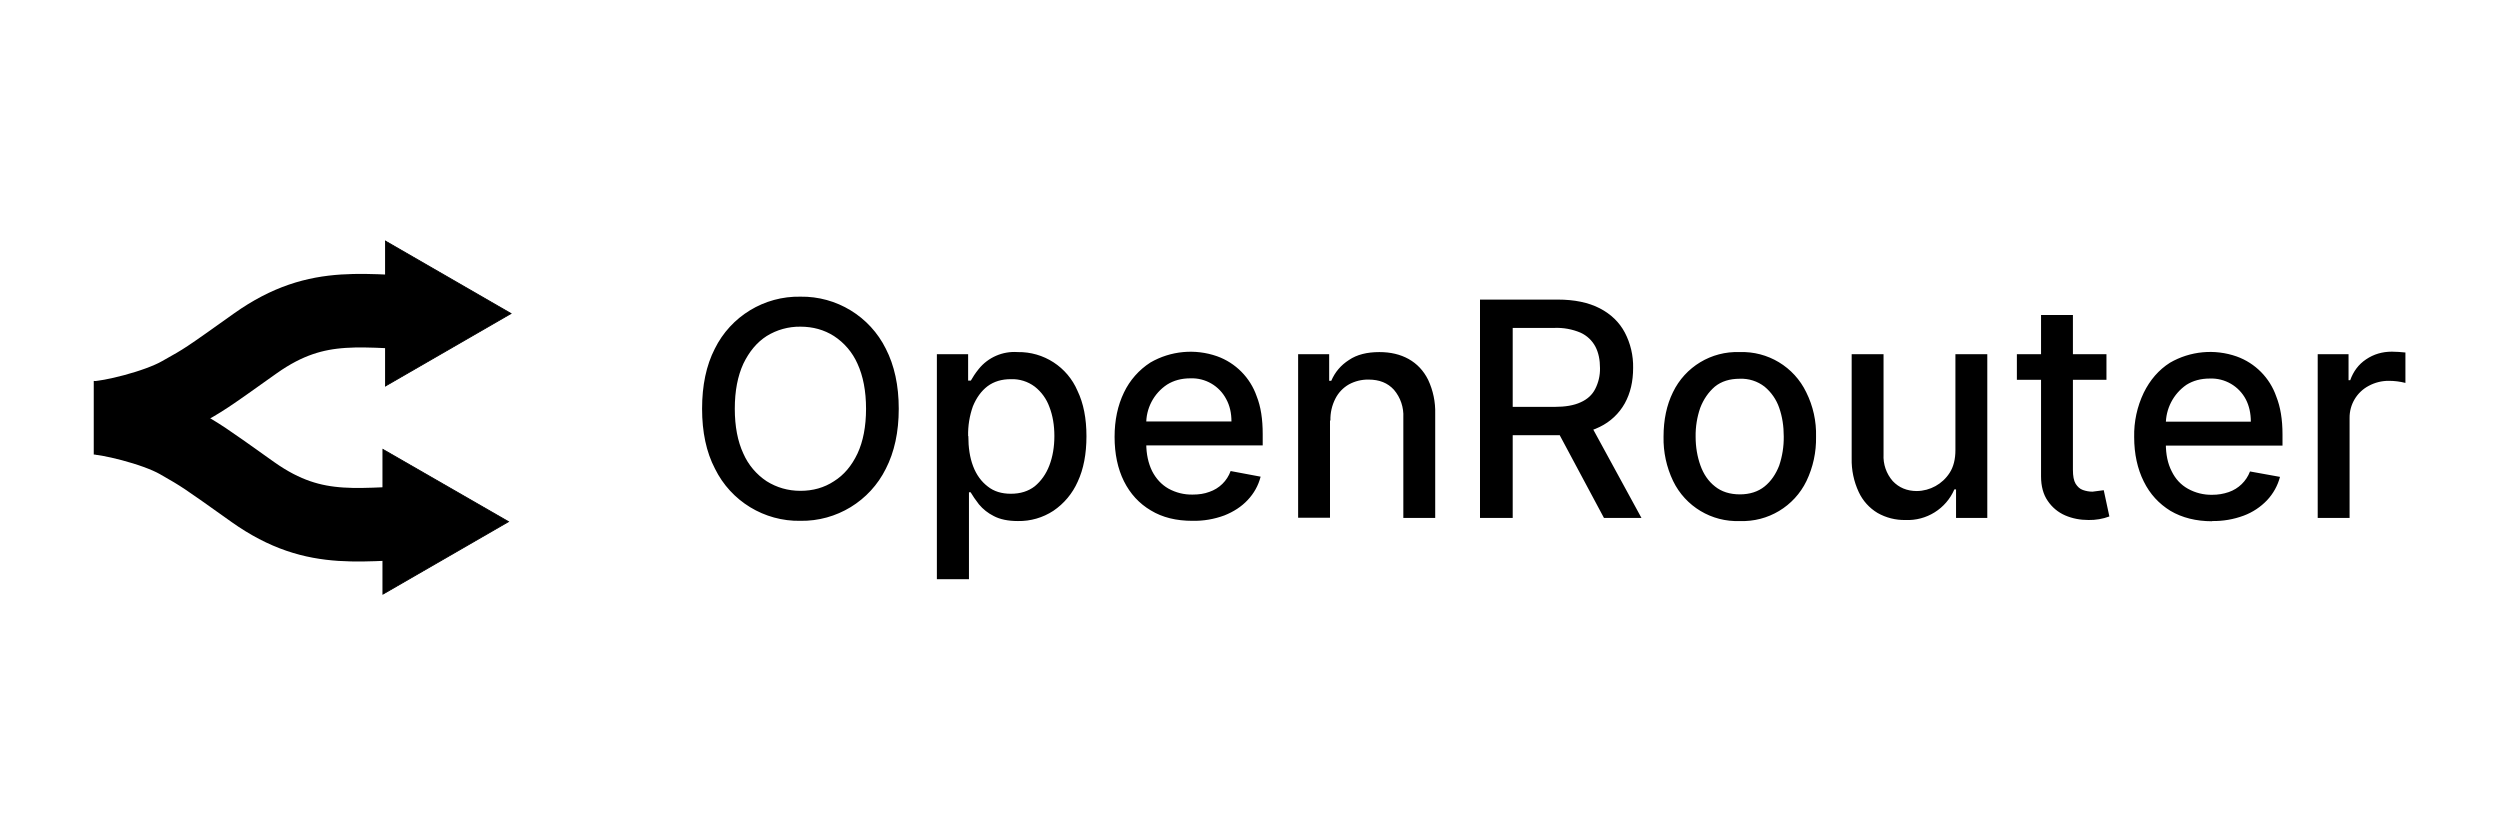
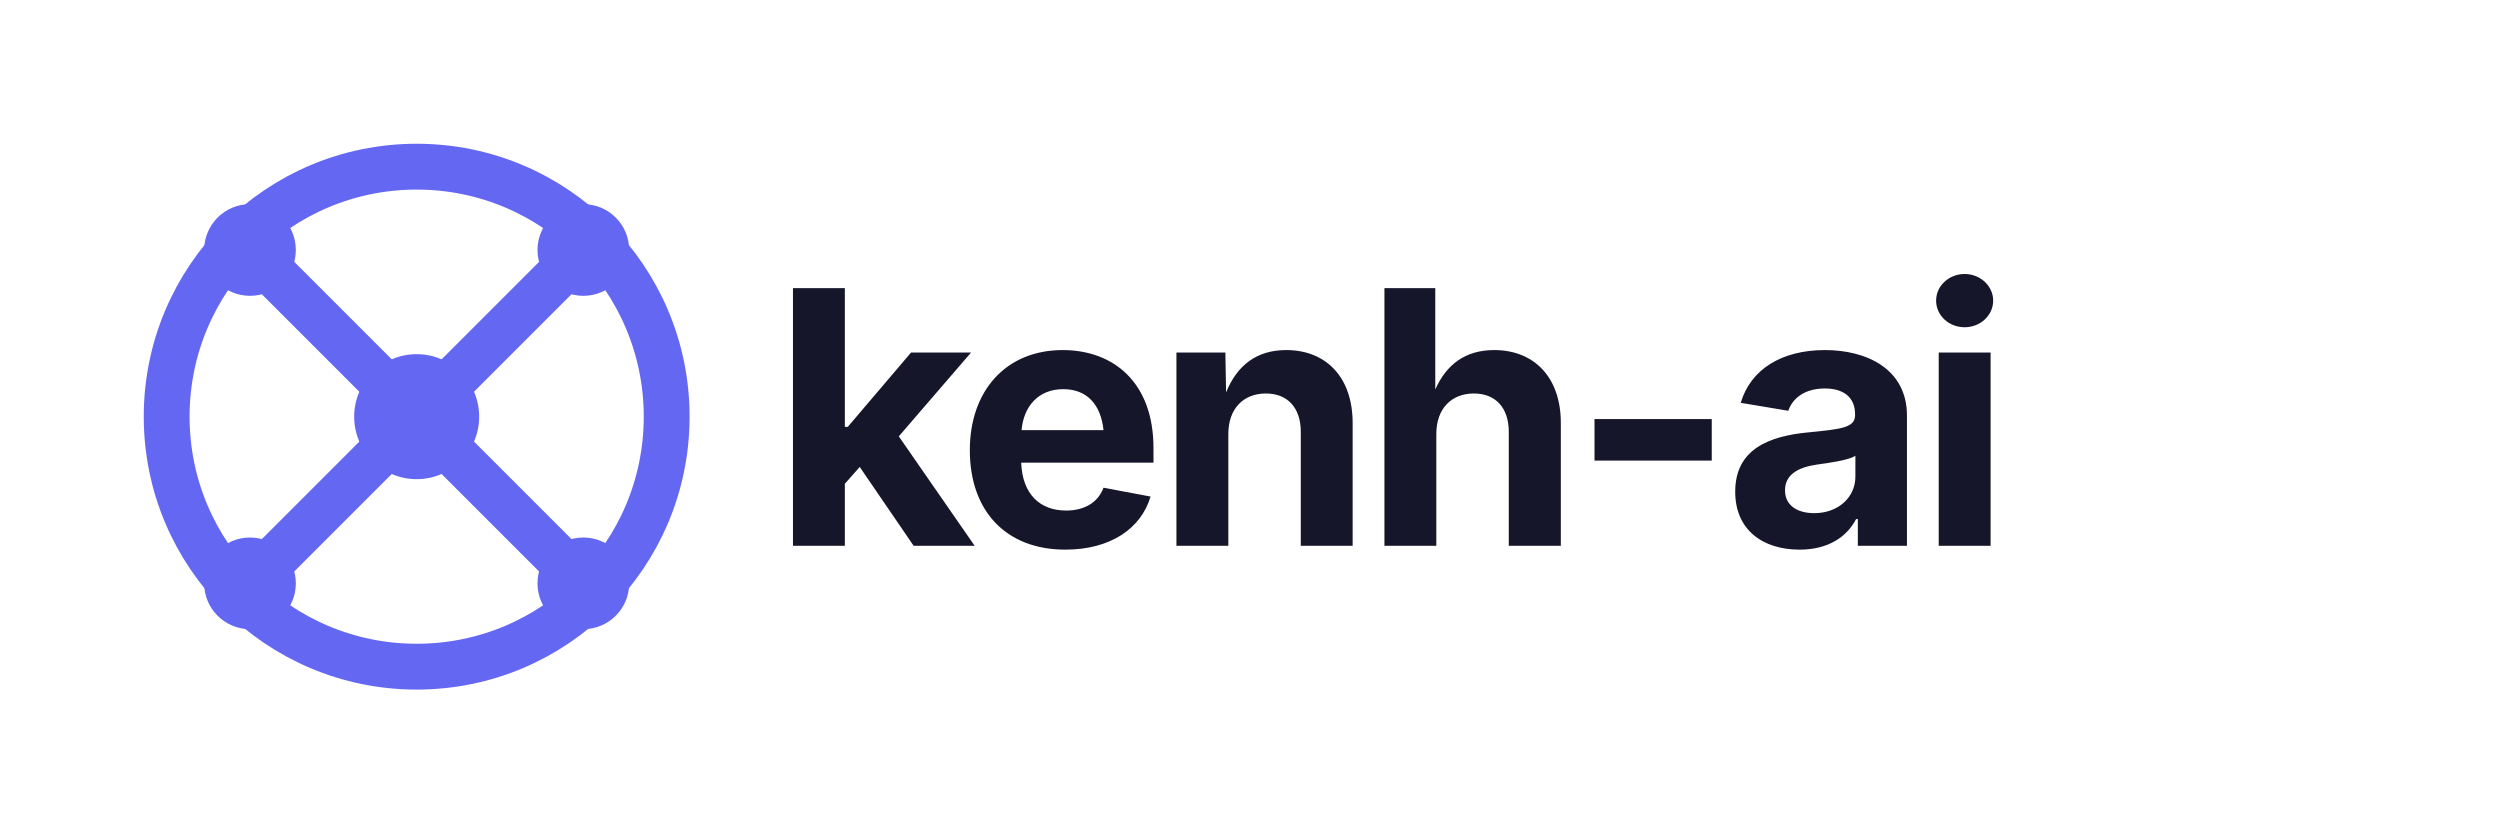
<svg xmlns="http://www.w3.org/2000/svg" width="1200" height="400" viewBox="0 0 1200 400">
-   <path fill="currentColor" d="M431.4 196.2c0 11.2-2.1 20.8-6.2 28.8a45 45 0 0 1-41 25 44.8 44.8 0 0 1-41-25c-4.2-8-6.2-17.7-6.2-28.8 0-11.2 2-20.8 6.1-28.8a44.9 44.9 0 0 1 41.1-25 45 45 0 0 1 41 25c4.1 8 6.2 17.6 6.2 28.8m-15.7 0c0-8.5-1.4-15.7-4.1-21.6a30.6 30.6 0 0 0-11.3-13.3c-4.7-3-10.1-4.5-16.1-4.5a30 30 0 0 0-16.2 4.5c-4.7 3-8.4 7.5-11.2 13.3-2.7 5.9-4.1 13-4.1 21.6 0 8.5 1.4 15.7 4.1 21.5A30.7 30.7 0 0 0 368 231c4.8 3 10.2 4.6 16.2 4.6s11.4-1.5 16.1-4.6c4.8-3 8.5-7.4 11.3-13.3 2.7-5.8 4.1-13 4.1-21.5Zm34 81.8V170h15v12.7h1.3c.9-1.6 2.1-3.5 3.8-5.6a22 22 0 0 1 18.7-8.1 30.6 30.6 0 0 1 28.7 18.6c2.9 6 4.3 13.3 4.3 21.8s-1.4 15.8-4.2 21.8a33 33 0 0 1-11.7 14 30 30 0 0 1-17 4.9c-4.7 0-8.6-.8-11.6-2.4a22 22 0 0 1-7.1-5.6c-1.7-2.2-3-4.1-4-5.8h-.8V278h-15.3m15-68.7c0 5.5.7 10.3 2.3 14.5 1.6 4.2 4 7.4 7 9.7 3 2.4 6.7 3.5 11.1 3.5 4.6 0 8.4-1.2 11.5-3.6 3-2.5 5.4-5.8 7-10 1.6-4.2 2.4-8.9 2.4-14.1 0-5.2-.8-9.9-2.4-14a21.7 21.7 0 0 0-7-9.7 18 18 0 0 0-11.5-3.6c-4.4 0-8.1 1.1-11.2 3.4-3 2.3-5.3 5.5-7 9.6a40 40 0 0 0-2.3 14.3ZM572.4 250c-7.8 0-14.4-1.6-20-5-5.6-3.3-9.9-8-12.9-14s-4.5-13.2-4.5-21.3c0-8 1.5-15.1 4.5-21.3a35 35 0 0 1 12.7-14.4 38.5 38.5 0 0 1 32-3 31.3 31.3 0 0 1 19 19.2c2 5 2.9 11 2.9 18.2v5.4h-62.5v-11.5h47.5c0-4-.8-7.6-2.5-10.7a18.6 18.6 0 0 0-17.2-10c-4.3 0-8 1-11.2 3a22.3 22.3 0 0 0-10 19.2v9c0 5.2 1 9.6 2.8 13.3 1.9 3.7 4.5 6.5 7.8 8.4a23 23 0 0 0 11.7 2.9c3 0 5.6-.4 8-1.3a16.4 16.4 0 0 0 10.2-10l14.4 2.7c-1.1 4.3-3.2 8-6.2 11.2-3 3.2-6.7 5.6-11.2 7.4a41.7 41.7 0 0 1-15.3 2.6Zm66-48.2v46.7h-15.3V170H638v12.8h1c1.8-4.2 4.6-7.5 8.5-10 3.8-2.6 8.7-3.8 14.6-3.8 5.4 0 10 1.1 14 3.3 4.1 2.3 7.2 5.6 9.4 10a36 36 0 0 1 3.4 16.3v50h-15.3v-48.2a19 19 0 0 0-4.5-13.3c-3-3.3-7-4.9-12.2-4.9a19 19 0 0 0-9.4 2.3 16.4 16.4 0 0 0-6.5 6.8 21.8 21.8 0 0 0-2.4 10.6Zm72 46.7V143.8h37.3c8 0 14.8 1.4 20.2 4.2 5.4 2.8 9.4 6.7 12 11.6a35 35 0 0 1 4 17c0 6.5-1.3 12.1-4 17a27.3 27.3 0 0 1-12 11.3c-5.4 2.7-12.2 4-20.3 4h-28.2v-13.6h26.8c5.1 0 9.3-.7 12.5-2.2 3.2-1.4 5.6-3.6 7-6.4a21 21 0 0 0 2.3-10c0-4-.7-7.4-2.2-10.3a15.2 15.2 0 0 0-7.1-6.7 29.3 29.3 0 0 0-12.7-2.3h-19.9v91.2h-15.7m51.7-47.3 25.8 47.3h-18l-25.3-47.3h17.5Zm73 48.8a34.1 34.1 0 0 1-32-19.2 47 47 0 0 1-4.6-21.3c0-8.1 1.5-15.2 4.5-21.3a34.1 34.1 0 0 1 32-19.3 34.1 34.1 0 0 1 32 19.3 45 45 0 0 1 4.7 21.3 47 47 0 0 1-4.6 21.3 34.1 34.1 0 0 1-32 19.2m0-12.8c4.8 0 8.8-1.3 11.9-3.8 3.1-2.5 5.4-5.9 7-10a42 42 0 0 0 2.2-14c0-5-.7-9.5-2.2-13.8a22.8 22.8 0 0 0-7-10.1 18.2 18.2 0 0 0-11.9-3.8c-4.8 0-8.8 1.2-12 3.8-3 2.6-5.4 6-7 10.2a40.5 40.5 0 0 0-2.2 13.8c0 5 .8 9.6 2.3 13.8 1.5 4.2 3.8 7.6 7 10.1 3.1 2.5 7.1 3.8 12 3.8ZM938.6 216v-46h15.3v78.6h-15v-13.7h-.8a24.4 24.4 0 0 1-23.5 14.7 26 26 0 0 1-13.4-3.4 23 23 0 0 1-9-10 36.3 36.3 0 0 1-3.4-16.2v-50h15.3v48.1a18 18 0 0 0 4.4 12.8c3 3.2 6.9 4.8 11.6 4.8a19 19 0 0 0 15.7-8.7c1.9-2.9 2.8-6.6 2.8-11Zm72.5-46v12.3h-43V170h43m-31.4-18.8H995v74.3c0 3 .4 5.2 1.3 6.7.9 1.4 2 2.5 3.5 3 1.4.5 3 .8 4.6.8a176.6 176.6 0 0 0 5.4-.7l2.7 12.6a27.2 27.2 0 0 1-10 1.7c-4 0-7.7-.7-11.2-2.2a19.3 19.3 0 0 1-8.4-7c-2.1-3-3.2-7-3.2-11.7v-77.5Zm82.1 99c-7.7 0-14.4-1.7-20-5-5.5-3.4-9.8-8-12.8-14.1-3-6-4.6-13.2-4.6-21.3a47 47 0 0 1 4.6-21.3c3-6.1 7.2-11 12.6-14.4a38.5 38.5 0 0 1 32-3 31.3 31.3 0 0 1 19 19.2c2 5 3 11 3 18.2v5.4H1033v-11.5h47.4c0-4-.8-7.6-2.4-10.7a18.7 18.7 0 0 0-17.3-10c-4.3 0-8 1-11.2 3a22.9 22.9 0 0 0-9.9 19.2v9c0 5.2.9 9.6 2.8 13.3 1.8 3.7 4.4 6.5 7.8 8.4a23 23 0 0 0 11.7 2.9 24 24 0 0 0 7.9-1.3 16.7 16.7 0 0 0 10.2-9.9l14.4 2.6a26 26 0 0 1-6.2 11.2 30 30 0 0 1-11.2 7.4 41.6 41.6 0 0 1-15.3 2.6Zm50.7-1.6V170h14.8v12.5h.8c1.5-4.2 4-7.6 7.6-10 3.7-2.5 7.8-3.7 12.4-3.7a68 68 0 0 1 6.5.4v14.6a31.9 31.9 0 0 0-8-1 20 20 0 0 0-9.6 2.4 17.2 17.2 0 0 0-9.2 15.4v48h-15.3Z" />
-   <g fill="currentColor" stroke="currentColor">
-     <path stroke-width="35.3" d="M46.2 200.5c5.9 0 28.6-5.1 40.3-11.8 11.8-6.6 11.8-6.6 36.1-23.9 30.8-21.8 52.5-14.5 88.2-14.5" />
-     <path stroke-width=".4" d="M245.3 150.5 185 185.3v-69.6l60.3 34.8Z" />
-     <path stroke-width="35.3" d="M45 200.5c5.9 0 28.6 5 40.4 11.7 11.7 6.7 11.7 6.7 36 24 30.8 21.8 52.5 14.5 88.2 14.5" />
-     <path stroke-width=".4" d="m244.1 250.4-60.3-34.7v69.5l60.3-34.8Z" />
+   <g fill="none" stroke="#6467f2" stroke-width="22" stroke-linecap="round" stroke-linejoin="round">
+     <circle cx="200" cy="200" r="120" />
+     <circle cx="200" cy="200" r="30" fill="#6467f2" stroke="none" />
+     <circle cx="120" cy="120" r="22" fill="#6467f2" stroke="none" />
+     <circle cx="280" cy="120" r="22" fill="#6467f2" stroke="none" />
+     <circle cx="120" cy="280" r="22" fill="#6467f2" stroke="none" />
+     <circle cx="280" cy="280" r="22" fill="#6467f2" stroke="none" />
+     <path d="M200 200 L120 120 M200 200 L280 120 M200 200 L120 280 M200 200 L280 280" />
  </g>
+   <text x="370" y="262" font-family="-apple-system, BlinkMacSystemFont, 'Segoe UI', Inter, Helvetica, Arial, sans-serif" font-size="170" font-weight="700" fill="#16162a" letter-spacing="-6">kenh-ai</text>
</svg>
